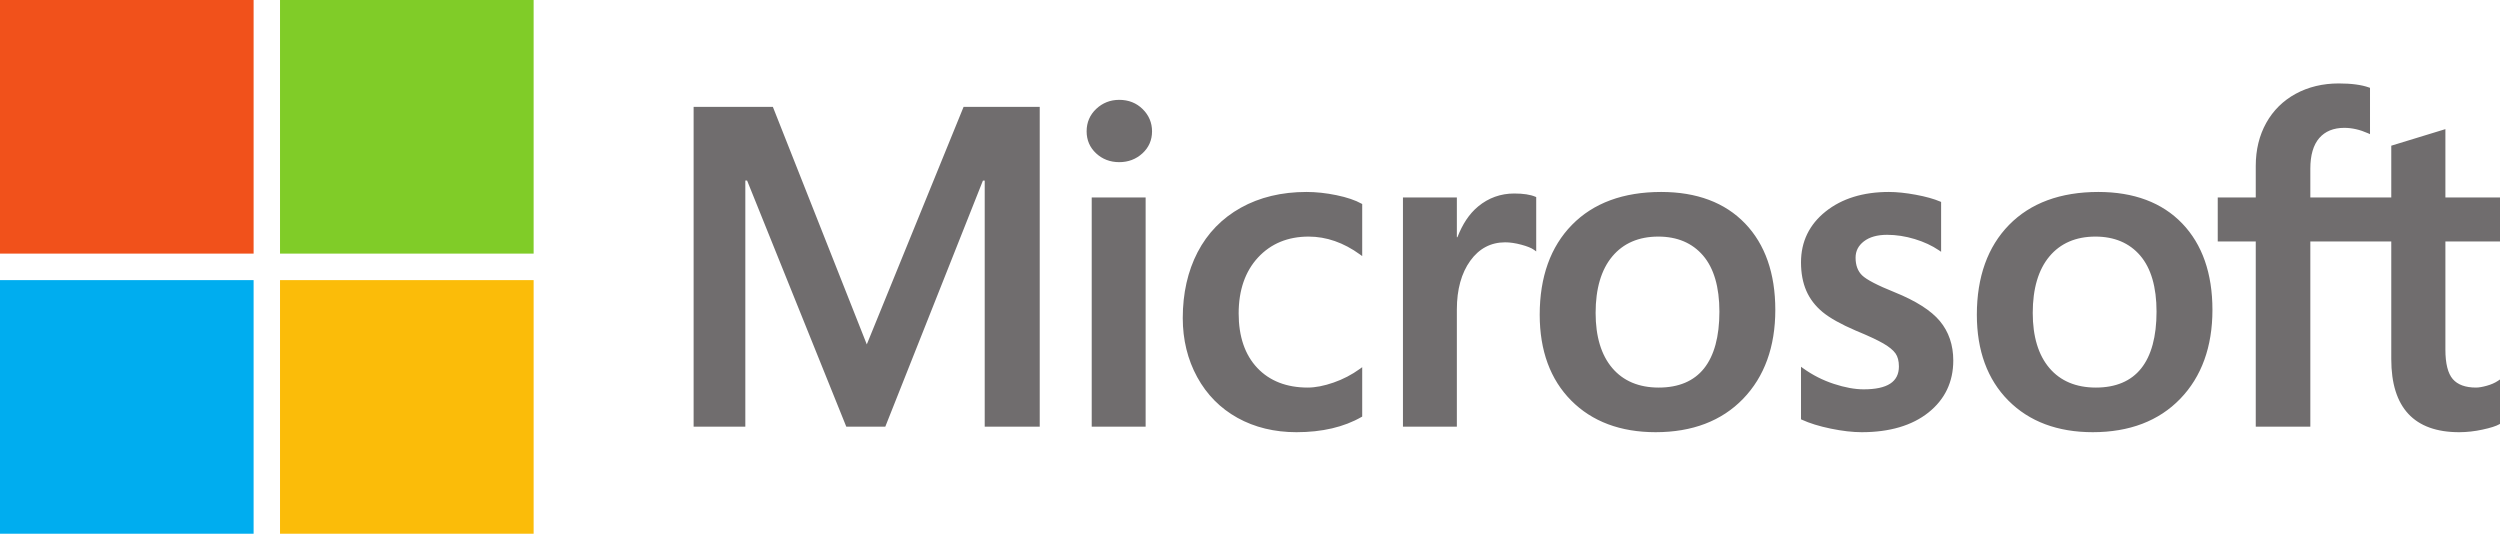
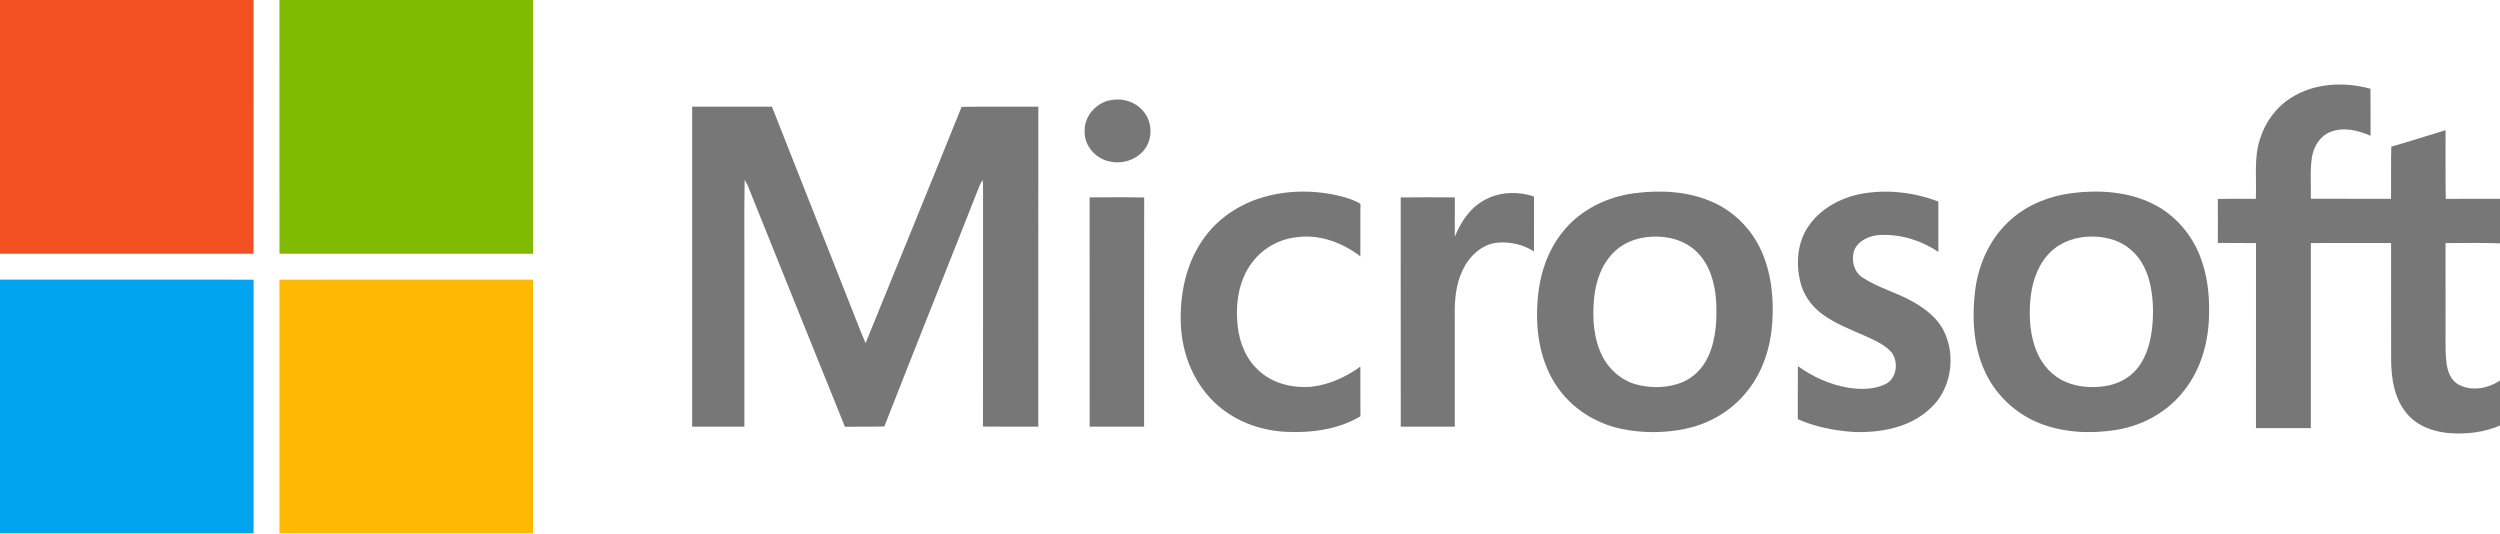
- <svg xmlns="http://www.w3.org/2000/svg" viewBox="0 0 512 110">
-   <path fill="#706d6e" d="M512 49.449v-9.005h-11.182V26.446l-.376.115l-10.503 3.214l-.206.063v10.606h-16.577v-5.908c0-2.751.615-4.857 1.828-6.26c1.204-1.388 2.926-2.093 5.122-2.093c1.58 0 3.214.372 4.86 1.105l.412.184V17.99l-.194-.07c-1.535-.553-3.623-.83-6.21-.83c-3.262 0-6.225.709-8.81 2.116s-4.62 3.419-6.045 5.976c-1.42 2.554-2.14 5.503-2.14 8.767v6.496h-7.786v9.005h7.786v37.933h11.177V49.449h16.577v24.106c0 9.928 4.682 14.96 13.918 14.96a22.8 22.8 0 0 0 4.746-.528c1.66-.357 2.79-.714 3.456-1.095l.147-.087v-9.088l-.454.301c-.607.405-1.362.735-2.248.98c-.89.25-1.633.376-2.208.376c-2.164 0-3.764-.583-4.758-1.734c-1.004-1.16-1.514-3.191-1.514-6.031v-22.16zm-82.768 29.926c-4.057 0-7.255-1.346-9.51-3.995c-2.267-2.664-3.417-6.46-3.417-11.285c0-4.977 1.15-8.872 3.419-11.583c2.255-2.692 5.423-4.059 9.417-4.059c3.875 0 6.96 1.305 9.17 3.882c2.221 2.589 3.348 6.453 3.348 11.488c0 5.097-1.06 9.013-3.15 11.632c-2.075 2.6-5.196 3.92-9.277 3.92m.498-40.062c-7.74 0-13.888 2.268-18.27 6.741c-4.381 4.474-6.602 10.664-6.602 18.402c0 7.349 2.168 13.26 6.444 17.567s10.096 6.49 17.295 6.49c7.503 0 13.528-2.299 17.91-6.834c4.38-4.53 6.6-10.662 6.6-18.22c0-7.463-2.083-13.418-6.192-17.696c-4.112-4.28-9.895-6.45-17.185-6.45m-42.894 0c-5.265 0-9.62 1.347-12.947 4.002c-3.346 2.671-5.044 6.175-5.044 10.414c0 2.203.366 4.16 1.088 5.82c.725 1.666 1.848 3.132 3.34 4.363c1.48 1.221 3.765 2.5 6.794 3.8c2.545 1.048 4.444 1.935 5.65 2.633c1.179.685 2.016 1.373 2.488 2.043c.459.655.692 1.553.692 2.66c0 3.154-2.361 4.688-7.22 4.688c-1.803 0-3.859-.376-6.111-1.118a23 23 0 0 1-6.257-3.173l-.464-.332v10.76l.17.08c1.582.73 3.576 1.345 5.926 1.83c2.346.484 4.476.731 6.328.731c5.713 0 10.314-1.353 13.67-4.024c3.38-2.69 5.092-6.275 5.092-10.662c0-3.163-.922-5.877-2.74-8.065c-1.803-2.17-4.935-4.163-9.303-5.924c-3.48-1.397-5.71-2.556-6.629-3.446c-.887-.86-1.337-2.076-1.337-3.615c0-1.366.556-2.459 1.697-3.345c1.15-.89 2.75-1.343 4.756-1.343c1.863 0 3.768.294 5.663.87c1.894.577 3.556 1.35 4.945 2.294l.456.312V41.358l-.175-.075c-1.28-.55-2.97-1.02-5.02-1.4c-2.044-.378-3.897-.57-5.508-.57m-47.13 40.062c-4.056 0-7.255-1.346-9.509-3.995c-2.268-2.664-3.415-6.46-3.415-11.285c0-4.977 1.148-8.872 3.418-11.583c2.253-2.692 5.42-4.059 9.416-4.059c3.875 0 6.96 1.305 9.17 3.882c2.221 2.589 3.348 6.453 3.348 11.488c0 5.097-1.06 9.013-3.15 11.632c-2.076 2.6-5.196 3.92-9.278 3.92m.499-40.062c-7.742 0-13.89 2.268-18.27 6.741c-4.38 4.474-6.603 10.664-6.603 18.402c0 7.352 2.17 13.26 6.445 17.567s10.095 6.49 17.296 6.49c7.5 0 13.528-2.299 17.91-6.834c4.379-4.53 6.6-10.662 6.6-18.22c0-7.463-2.084-13.418-6.194-17.696c-4.113-4.28-9.895-6.45-17.184-6.45m-41.84 9.26v-8.129h-11.041v46.937h11.04V63.37c0-4.083.926-7.437 2.753-9.97c1.803-2.503 4.207-3.772 7.14-3.772c.995 0 2.111.164 3.32.489c1.197.322 2.064.672 2.575 1.04l.464.337v-11.13l-.18-.077c-1.027-.437-2.482-.657-4.322-.657c-2.775 0-5.258.891-7.384 2.646c-1.867 1.543-3.217 3.659-4.248 6.297zm-30.813-9.26c-5.065 0-9.584 1.087-13.427 3.228c-3.85 2.145-6.829 5.21-8.855 9.105c-2.017 3.887-3.041 8.427-3.041 13.49c0 4.434.993 8.504 2.955 12.09c1.964 3.593 4.744 6.404 8.262 8.354c3.514 1.947 7.575 2.934 12.07 2.934c5.247 0 9.727-1.049 13.32-3.117l.144-.084V75.198l-.463.339a20.8 20.8 0 0 1-5.402 2.812c-1.952.681-3.73 1.025-5.29 1.025c-4.333 0-7.81-1.355-10.335-4.027c-2.53-2.677-3.813-6.434-3.813-11.163c0-4.758 1.338-8.612 3.974-11.457c2.629-2.835 6.113-4.273 10.356-4.273c3.629 0 7.165 1.229 10.51 3.656l.463.336V41.788l-.149-.084c-1.26-.705-2.976-1.287-5.108-1.728c-2.122-.44-4.198-.663-6.171-.663m-32.927 1.131h-11.042v46.937h11.042zm-5.408-19.995c-1.817 0-3.402.619-4.704 1.844c-1.308 1.23-1.972 2.778-1.972 4.604c0 1.798.656 3.317 1.95 4.514c1.287 1.193 2.877 1.798 4.726 1.798c1.848 0 3.444-.605 4.746-1.796c1.31-1.199 1.975-2.718 1.975-4.516c0-1.762-.647-3.295-1.921-4.554c-1.273-1.257-2.889-1.894-4.8-1.894m-27.548 16.533V87.38h11.268V21.886h-15.595l-19.823 48.647l-19.236-48.647h-16.23v65.495h10.589V36.977h.364l20.313 50.404h7.99l19.996-50.4z" />
-   <path fill="#f1511b" d="M51.939 51.939H0V0h51.939z" />
-   <path fill="#80cc28" d="M109.287 51.939H57.348V0h51.939z" />
-   <path fill="#00adef" d="M51.938 109.307H0V57.368h51.938z" />
-   <path fill="#fbbc09" d="M109.287 109.307H57.348V57.368h51.939z" />
+ <svg xmlns="http://www.w3.org/2000/svg" width="149.999" height="32" viewBox="0 0 149.999 32" fill="none">
+   <g id="Group 2">
+     <path id="Vector" d="M0 0H15.214C15.213 5.074 15.214 10.149 15.213 15.223C10.143 15.223 5.071 15.223 0 15.223V0V0Z" fill="#F25022" />
+     <path id="Vector_2" d="M16.767 0H31.981C31.981 5.074 31.982 10.149 31.98 15.223C26.909 15.222 21.838 15.223 16.768 15.223C16.766 10.149 16.767 5.074 16.767 0Z" fill="#80BA01" />
+     <path id="Vector_3" d="M137.431 5.888C138.833 4.975 140.645 4.89 142.226 5.325C142.24 6.265 142.228 7.206 142.232 8.146C141.481 7.815 140.598 7.6 139.807 7.924C139.18 8.173 138.808 8.817 138.71 9.46C138.592 10.277 138.669 11.104 138.649 11.925C140.253 11.929 141.858 11.926 143.462 11.927C143.474 10.885 143.45 9.841 143.476 8.799C144.567 8.488 145.646 8.14 146.732 7.813C146.741 9.186 146.719 10.56 146.744 11.934C147.828 11.919 148.914 11.931 149.999 11.927V14.6C148.91 14.555 147.82 14.588 146.731 14.585C146.735 16.122 146.732 17.659 146.733 19.196C146.75 20.047 146.687 20.903 146.787 21.752C146.847 22.252 147.029 22.806 147.497 23.065C148.282 23.504 149.278 23.312 149.999 22.83V25.529C149.059 25.938 148.008 26.062 146.991 25.99C146.026 25.919 145.027 25.568 144.397 24.8C143.67 23.932 143.482 22.757 143.468 21.658C143.46 19.3 143.469 16.941 143.464 14.581C141.859 14.58 140.253 14.579 138.649 14.582C138.647 18.284 138.648 21.986 138.648 25.688C137.551 25.688 136.454 25.688 135.357 25.688C135.357 21.987 135.353 18.287 135.359 14.586C134.596 14.571 133.832 14.589 133.069 14.574C133.072 13.695 133.076 12.816 133.067 11.936C133.827 11.919 134.587 11.926 135.348 11.931C135.404 10.763 135.226 9.561 135.575 8.422C135.87 7.395 136.526 6.468 137.431 5.888Z" fill="#777777" />
+     <path id="Vector_4" d="M66.746 5.992C67.41 5.892 68.128 6.118 68.567 6.638C69.083 7.206 69.178 8.112 68.796 8.776C68.374 9.526 67.429 9.874 66.606 9.694C65.751 9.541 65.039 8.746 65.078 7.86C65.053 6.928 65.832 6.097 66.746 5.992Z" fill="#777777" />
+     <path id="Vector_5" d="M41.53 6.4C43.126 6.4 44.72 6.4 46.316 6.4C47.805 10.184 49.306 13.965 50.797 17.749C51.178 18.695 51.534 19.652 51.934 20.591C53.85 15.863 55.793 11.146 57.695 6.411C59.229 6.386 60.764 6.406 62.299 6.402C62.296 12.801 62.297 19.2 62.298 25.599C61.191 25.596 60.084 25.608 58.978 25.593C58.99 20.87 58.977 16.148 58.983 11.425C58.985 11.213 58.978 11.001 58.963 10.789C58.898 10.887 58.841 10.99 58.79 11.096C56.889 15.93 54.951 20.75 53.06 25.588C52.273 25.616 51.484 25.59 50.695 25.603C48.733 20.769 46.796 15.924 44.845 11.087C44.793 10.986 44.739 10.888 44.679 10.794C44.639 12.863 44.673 14.934 44.662 17.003C44.663 19.868 44.66 22.734 44.663 25.599C43.618 25.602 42.574 25.599 41.53 25.6C41.529 19.2 41.529 12.8 41.53 6.4Z" fill="#777777" />
+     <path id="Vector_6" d="M75.803 11.826C77.391 11.374 79.104 11.392 80.691 11.841C81.018 11.932 81.335 12.06 81.629 12.232C81.611 13.281 81.629 14.331 81.62 15.38C80.559 14.569 79.213 14.056 77.864 14.226C76.793 14.322 75.771 14.878 75.131 15.744C74.308 16.817 74.117 18.243 74.259 19.556C74.365 20.583 74.79 21.61 75.589 22.291C76.418 23.029 77.582 23.291 78.667 23.208C79.74 23.085 80.752 22.631 81.62 21.996C81.629 22.99 81.615 23.984 81.627 24.977C80.282 25.778 78.669 25.985 77.129 25.909C75.554 25.826 73.983 25.229 72.843 24.121C71.604 22.926 70.931 21.222 70.852 19.515C70.771 17.74 71.132 15.889 72.153 14.406C73.008 13.142 74.346 12.247 75.803 11.826Z" fill="#777777" />
+     <path id="Vector_7" d="M111.745 11.617C113.267 11.349 114.86 11.546 116.3 12.091C116.301 13.101 116.3 14.109 116.301 15.118C115.294 14.425 114.065 14.053 112.845 14.096C112.23 14.12 111.554 14.381 111.273 14.966C111.05 15.545 111.205 16.303 111.75 16.65C112.683 17.274 113.796 17.54 114.763 18.099C115.524 18.527 116.262 19.087 116.648 19.893C117.372 21.403 117.065 23.399 115.792 24.526C114.575 25.663 112.824 25.977 111.213 25.917C110.069 25.843 108.919 25.617 107.867 25.149C107.872 24.088 107.861 23.027 107.873 21.966C108.757 22.609 109.778 23.069 110.858 23.256C111.61 23.378 112.428 23.384 113.129 23.047C113.8 22.713 113.92 21.76 113.522 21.177C113.149 20.727 112.602 20.479 112.085 20.236C111.116 19.8 110.097 19.435 109.245 18.781C108.647 18.314 108.194 17.656 108.016 16.913C107.753 15.819 107.835 14.585 108.471 13.629C109.198 12.515 110.46 11.846 111.745 11.617Z" fill="#777777" />
+     <path id="Vector_8" d="M88.987 12.05C89.895 11.504 91.05 11.459 92.041 11.792C92.036 12.89 92.041 13.988 92.038 15.086C91.389 14.666 90.58 14.486 89.814 14.563C88.88 14.669 88.14 15.387 87.756 16.21C87.34 17.081 87.261 18.067 87.288 19.02C87.288 21.213 87.288 23.406 87.288 25.6C86.206 25.6 85.125 25.6 84.044 25.6C84.041 21.015 84.047 16.43 84.041 11.846C85.124 11.832 86.207 11.838 87.289 11.843C87.285 12.631 87.289 13.418 87.287 14.206C87.638 13.349 88.162 12.517 88.987 12.05Z" fill="#777777" />
+     <path id="Vector_9" d="M65.377 11.843C66.468 11.839 67.56 11.828 68.651 11.849C68.638 16.432 68.65 21.016 68.645 25.6C67.556 25.6 66.467 25.6 65.379 25.6C65.376 21.015 65.38 16.429 65.377 11.843Z" fill="#777777" />
+     <path id="Vector_10" d="M105.68 15.052C105.109 13.781 104.078 12.72 102.806 12.145C101.34 11.478 99.675 11.388 98.096 11.589C96.437 11.799 94.823 12.58 93.77 13.903C92.809 15.084 92.341 16.602 92.251 18.107C92.119 19.882 92.415 21.765 93.457 23.247C94.344 24.525 95.745 25.403 97.258 25.727C98.522 25.993 99.846 25.994 101.11 25.731C102.59 25.426 103.971 24.607 104.888 23.398C105.783 22.26 106.233 20.825 106.334 19.392C106.437 17.925 106.289 16.405 105.68 15.052ZM102.502 21.368C102.188 22.075 101.612 22.673 100.885 22.957C100.036 23.283 99.081 23.302 98.204 23.075C97.311 22.84 96.553 22.194 96.141 21.372C95.611 20.314 95.532 19.089 95.641 17.928C95.741 16.872 96.108 15.786 96.912 15.057C97.495 14.512 98.29 14.246 99.077 14.203C100.066 14.138 101.118 14.417 101.829 15.137C102.59 15.885 102.884 16.97 102.965 18.005C103.024 19.138 102.977 20.318 102.502 21.368Z" fill="#777777" />
+     <path id="Vector_11" d="M132.032 15.449C131.525 14.084 130.512 12.902 129.205 12.248C127.707 11.492 125.963 11.381 124.321 11.585C122.997 11.755 121.696 12.258 120.685 13.145C119.452 14.209 118.728 15.772 118.515 17.371C118.312 18.97 118.381 20.654 119.032 22.151C119.657 23.619 120.891 24.812 122.375 25.396C123.84 25.973 125.468 26.038 127.01 25.788C128.586 25.527 130.079 24.698 131.055 23.422C132.097 22.104 132.546 20.398 132.543 18.735C132.566 17.623 132.427 16.494 132.032 15.449ZM129.064 20.114C128.938 20.838 128.687 21.56 128.213 22.134C127.735 22.71 127.024 23.061 126.29 23.169C125.503 23.287 124.673 23.23 123.937 22.913C123.142 22.576 122.526 21.888 122.201 21.096C121.811 20.152 121.734 19.107 121.811 18.098C121.886 17.121 122.163 16.118 122.808 15.358C123.397 14.649 124.299 14.256 125.209 14.205C126.139 14.14 127.131 14.355 127.846 14.983C128.505 15.53 128.869 16.349 129.036 17.174C129.225 18.141 129.223 19.142 129.064 20.114Z" fill="#777777" />
+     <path id="Vector_12" d="M0 16.776C5.071 16.778 10.143 16.775 15.214 16.778C15.215 21.852 15.214 26.926 15.214 32H0V16.776Z" fill="#02A4EF" />
+     <path id="Vector_13" d="M16.767 16.778C21.838 16.776 26.909 16.777 31.981 16.777C31.981 21.852 31.981 26.926 31.981 32H16.767C16.767 26.926 16.766 21.852 16.767 16.778Z" fill="#FFB902" />
+   </g>
</svg>
